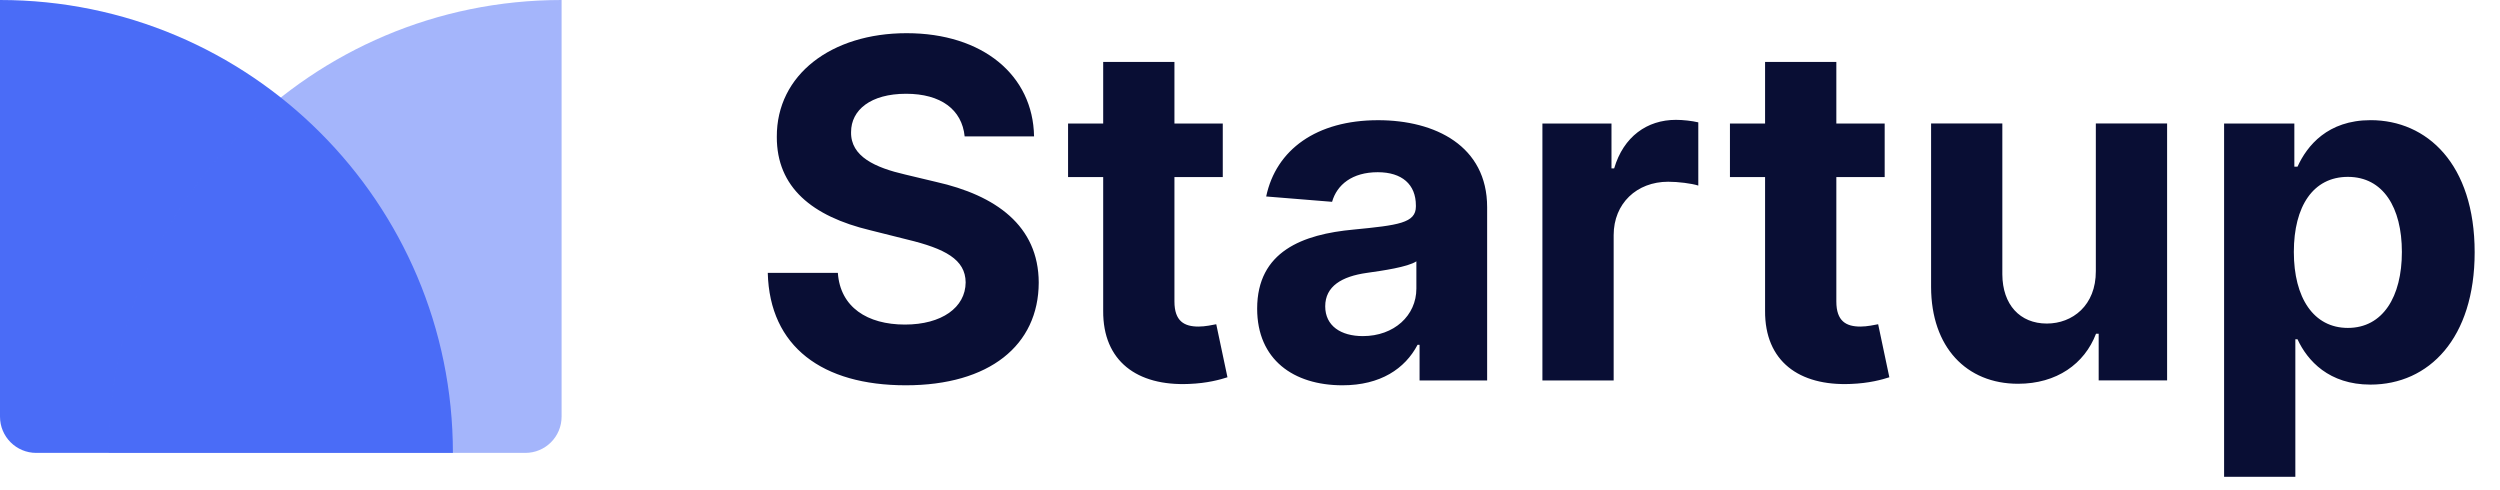
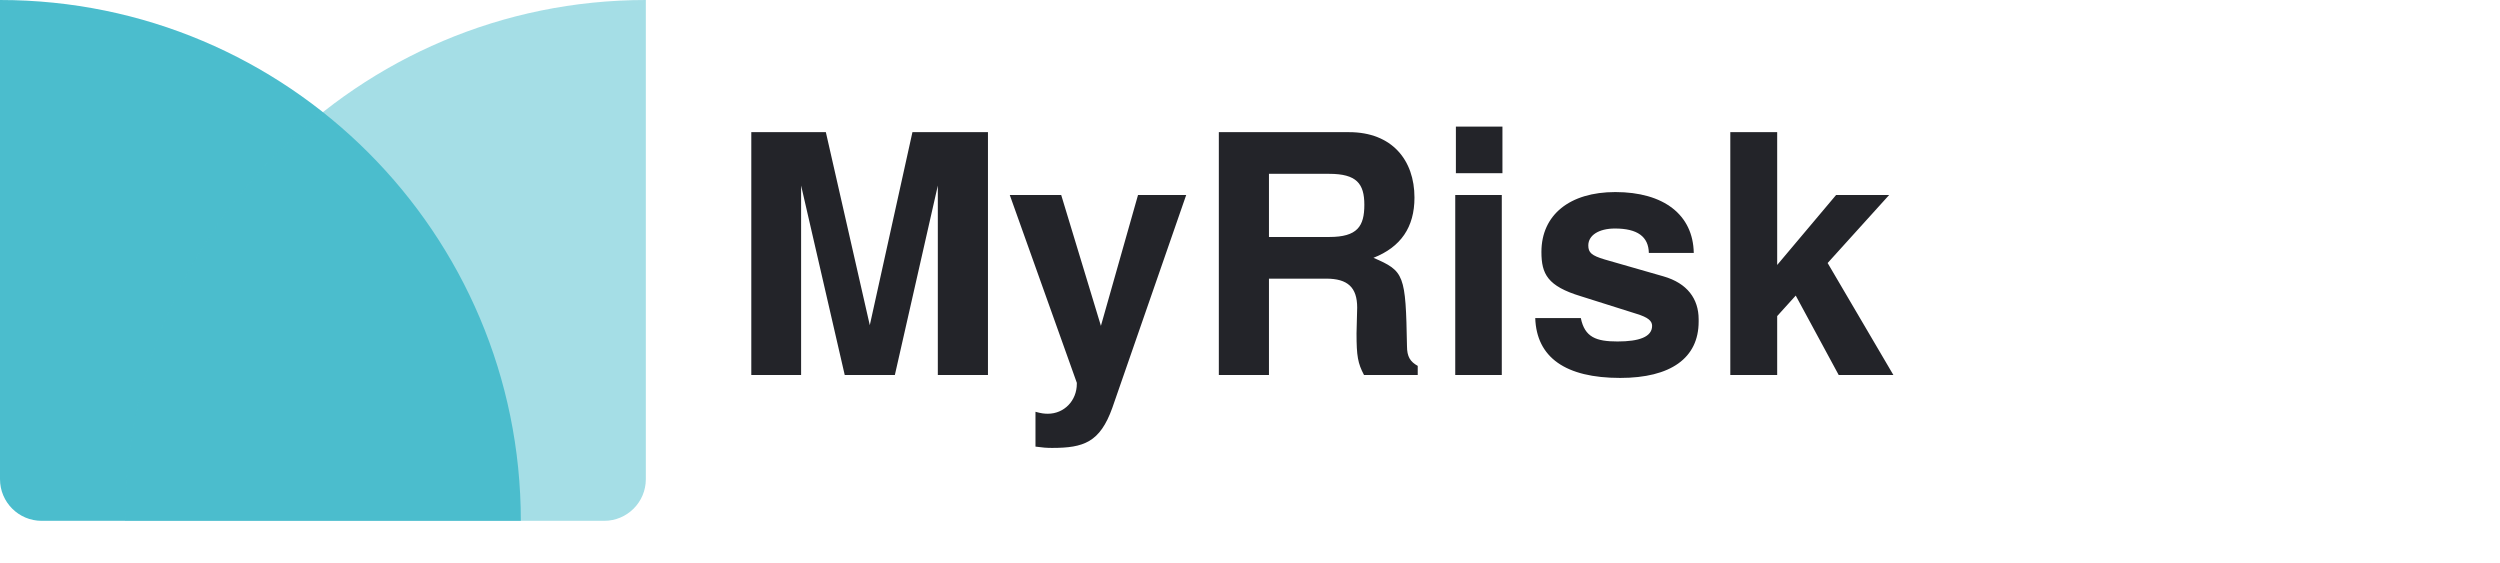
- <svg xmlns="http://www.w3.org/2000/svg" fill="none" height="27" viewBox="0 0 138 27" width="138">
-   <path d="m53.248 7.529h3.832c-.055-3.37-2.825-5.697-7.035-5.697-4.146 0-7.183 2.29-7.165 5.724-.009 2.788 1.957 4.386 5.152 5.152l2.059.517c2.059.498 3.204 1.089 3.213 2.364-.009 1.385-1.32 2.327-3.352 2.327-2.077 0-3.573-.96-3.702-2.853h-3.869c.102 4.09 3.028 6.205 7.617 6.205 4.616 0 7.331-2.207 7.34-5.669-.009-3.148-2.382-4.82-5.669-5.558l-1.699-.406c-1.643-.379-3.019-.988-2.991-2.345 0-1.219 1.08-2.114 3.038-2.114 1.911 0 3.084.868 3.232 2.354zm14.249-.711h-2.668v-3.398h-3.933v3.398h-1.939v2.955h1.939v7.386c-.018 2.779 1.874 4.155 4.727 4.035 1.016-.037 1.736-.24 2.133-.369l-.619-2.927c-.194.037-.609.129-.979.129-.785 0-1.329-.295-1.329-1.385v-6.869h2.668zm6.606 14.45c2.096 0 3.453-.914 4.146-2.234h.111v1.967h3.73v-9.565c0-3.379-2.862-4.801-6.02-4.801-3.398 0-5.632 1.625-6.177 4.21l3.638.295c.268-.942 1.108-1.634 2.521-1.634 1.339 0 2.105.674 2.105 1.837v.055c0 .914-.97 1.034-3.435 1.274-2.807.259-5.327 1.2-5.327 4.367 0 2.807 2.003 4.229 4.709 4.229zm1.126-2.715c-1.21 0-2.077-.563-2.077-1.643 0-1.108.914-1.653 2.299-1.847.859-.12 2.262-.323 2.733-.637v1.505c0 1.486-1.228 2.622-2.955 2.622zm9.912 2.447h3.933v-8.023c0-1.745 1.274-2.945 3.01-2.945.545 0 1.293.092 1.662.212v-3.49c-.351-.083-.84-.138-1.237-.138-1.588 0-2.89.923-3.407 2.678h-.148v-2.474h-3.813zm18.893-14.182h-2.668v-3.398h-3.934v3.398h-1.939v2.955h1.939v7.386c-.018 2.779 1.874 4.155 4.728 4.035 1.015-.037 1.735-.24 2.132-.369l-.618-2.927c-.194.037-.61.129-.979.129-.785 0-1.329-.295-1.329-1.385v-6.869h2.668zm11.656 8.143c.01 1.902-1.292 2.899-2.705 2.899-1.486 0-2.447-1.043-2.456-2.715v-8.328h-3.933v9.03c.009 3.315 1.948 5.337 4.801 5.337 2.133 0 3.666-1.099 4.303-2.761h.147v2.576h3.777v-14.182h-3.934zm7.08 11.357h3.933v-7.59h.12c.545 1.182 1.736 2.502 4.026 2.502 3.231 0 5.752-2.558 5.752-7.303 0-4.875-2.632-7.294-5.743-7.294-2.373 0-3.509 1.413-4.035 2.567h-.175v-2.382h-3.878zm3.85-12.409c0-2.53 1.071-4.146 2.982-4.146 1.948 0 2.982 1.69 2.982 4.146 0 2.474-1.052 4.192-2.982 4.192-1.893 0-2.982-1.662-2.982-4.192z" fill="#090e34" />
-   <g fill="#4a6cf7">
+ <svg xmlns="http://www.w3.org/2000/svg" fill="none" height="27" viewBox="0 0 120 27" width="120">
+   <g fill="#4bbdcd">
    <path d="m0 0c13.807 0 25 11.193 25 25h-23c-1.105 0-2-.895-2-2z" />
    <path d="m6 25c0-13.807 11.193-25 25-25v23c0 1.105-.895 2-2 2z" opacity=".5" />
  </g>
+   <text x="35" y="18" fill="#232429" font-family="Futura PT, Avenir Next, Helvetica Neue, sans-serif" font-size="16" font-weight="600">
+     MyRisk
+   </text>
</svg>
